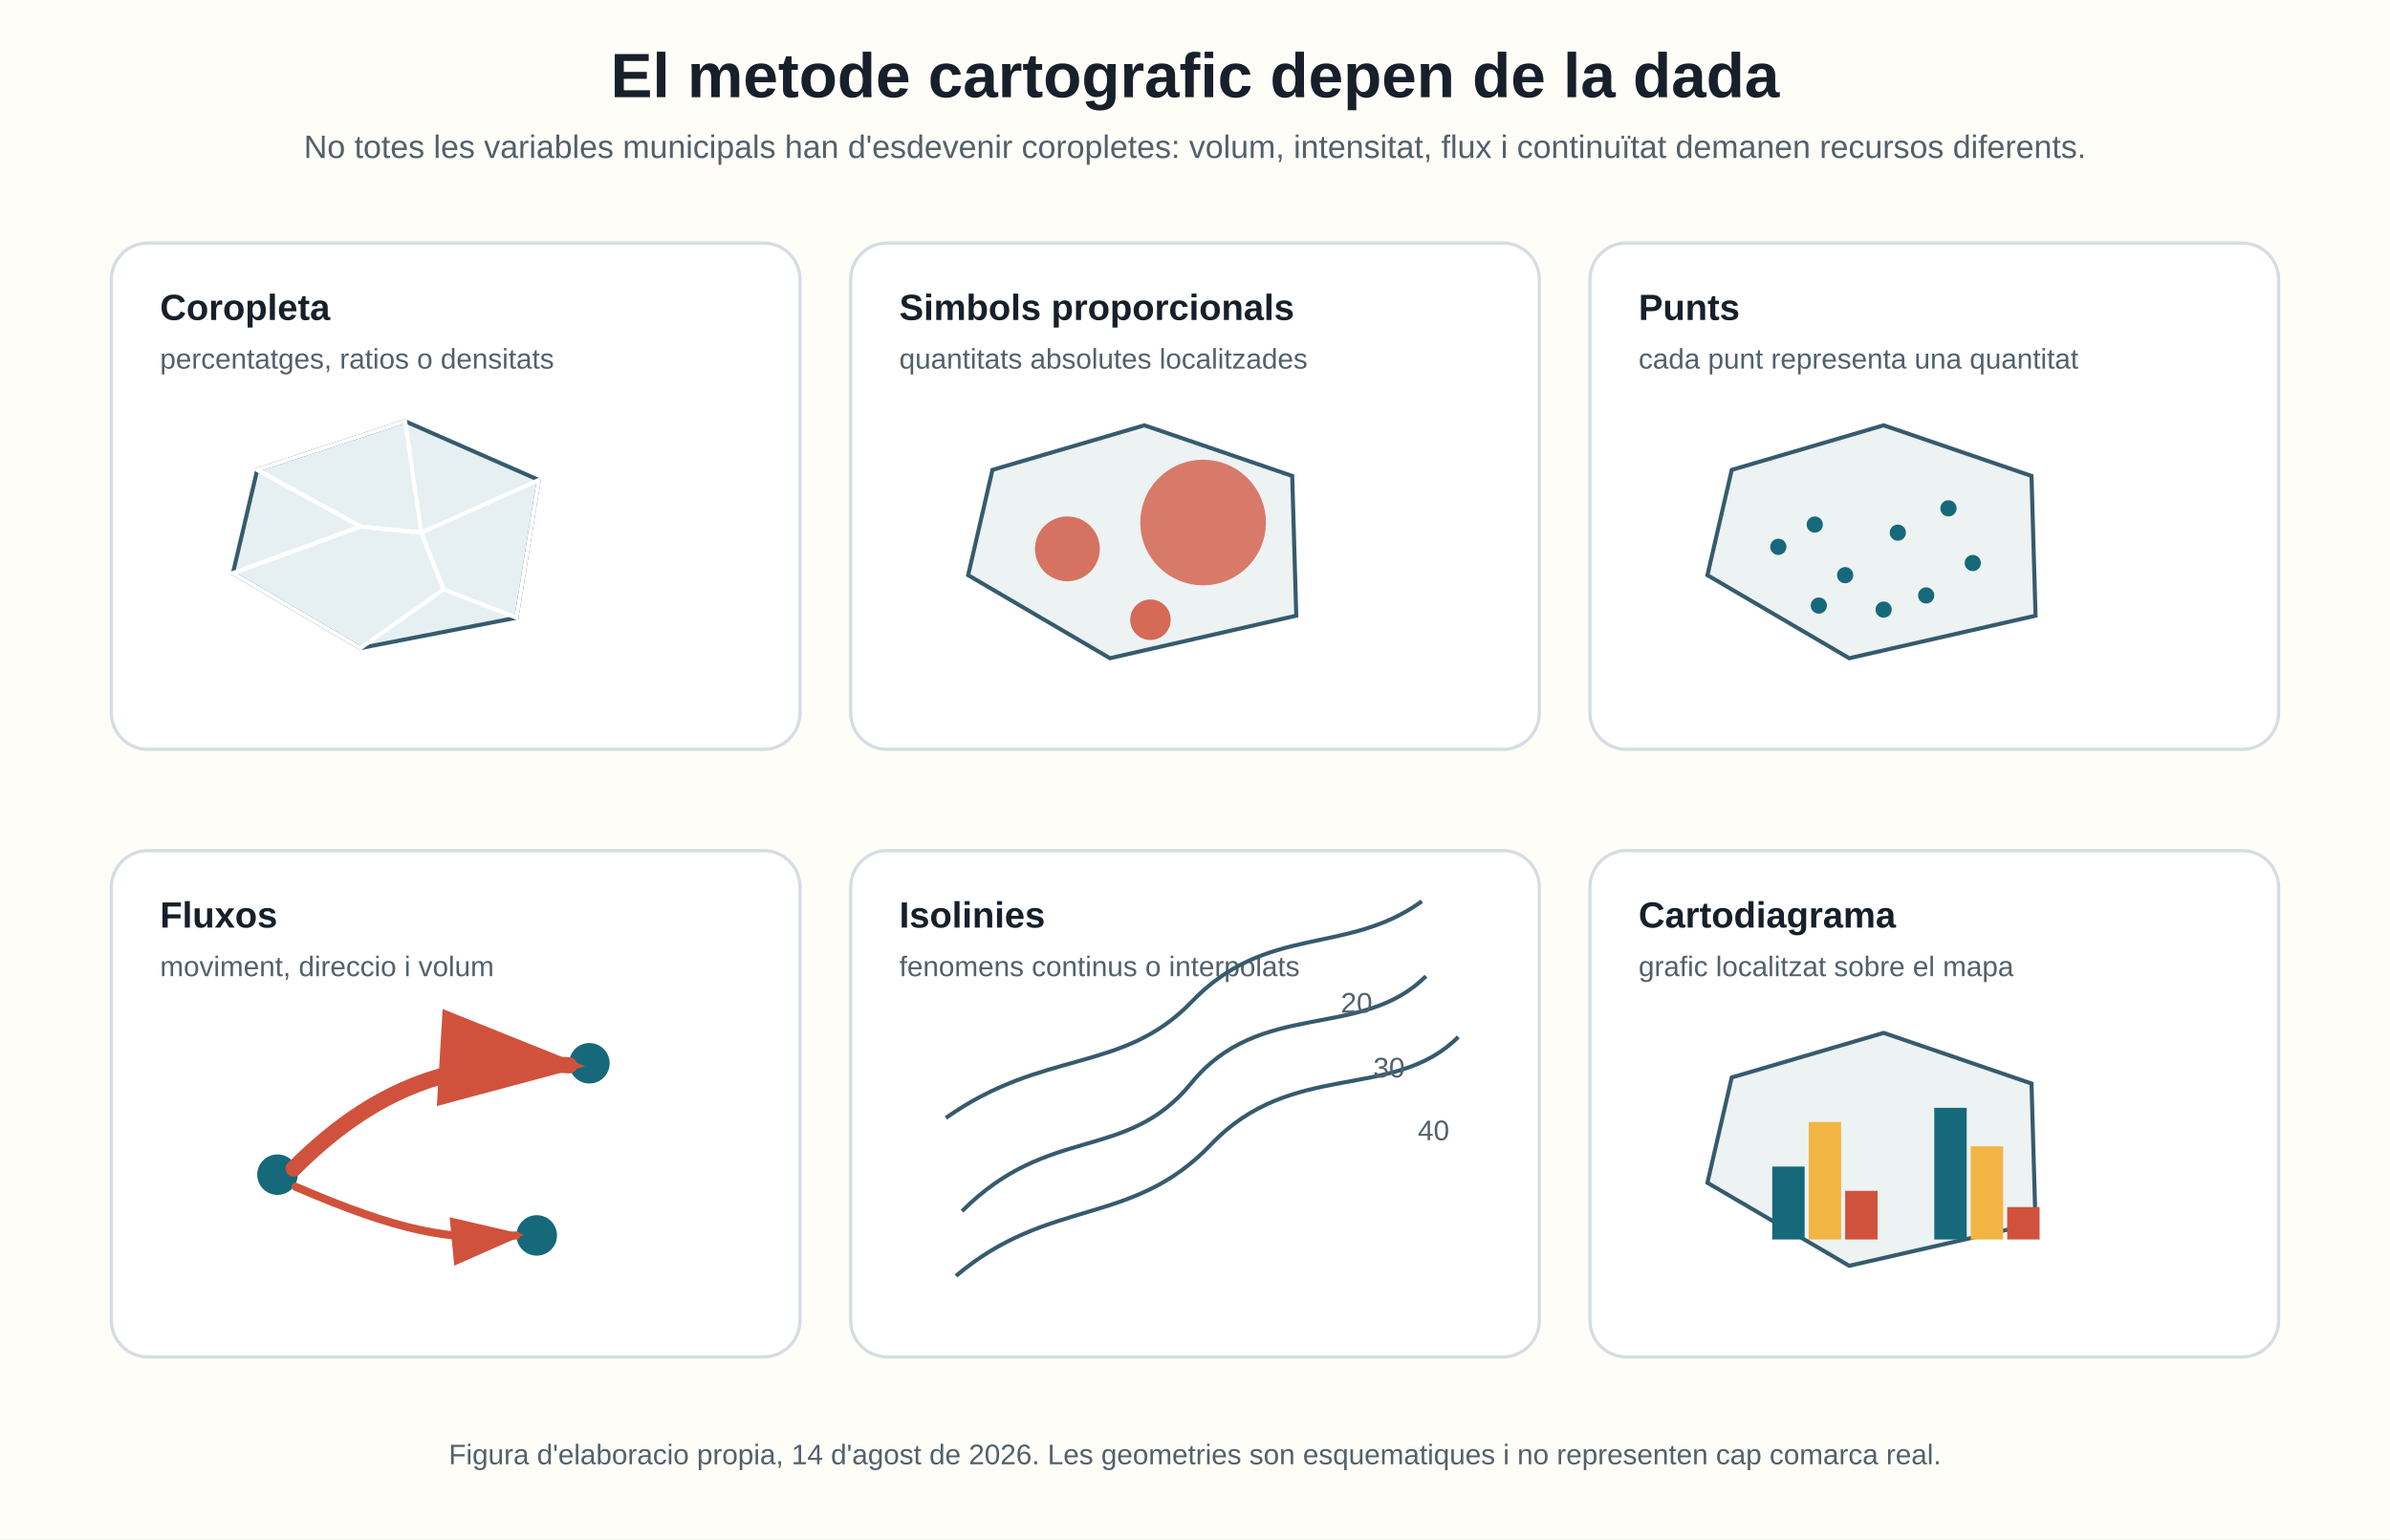
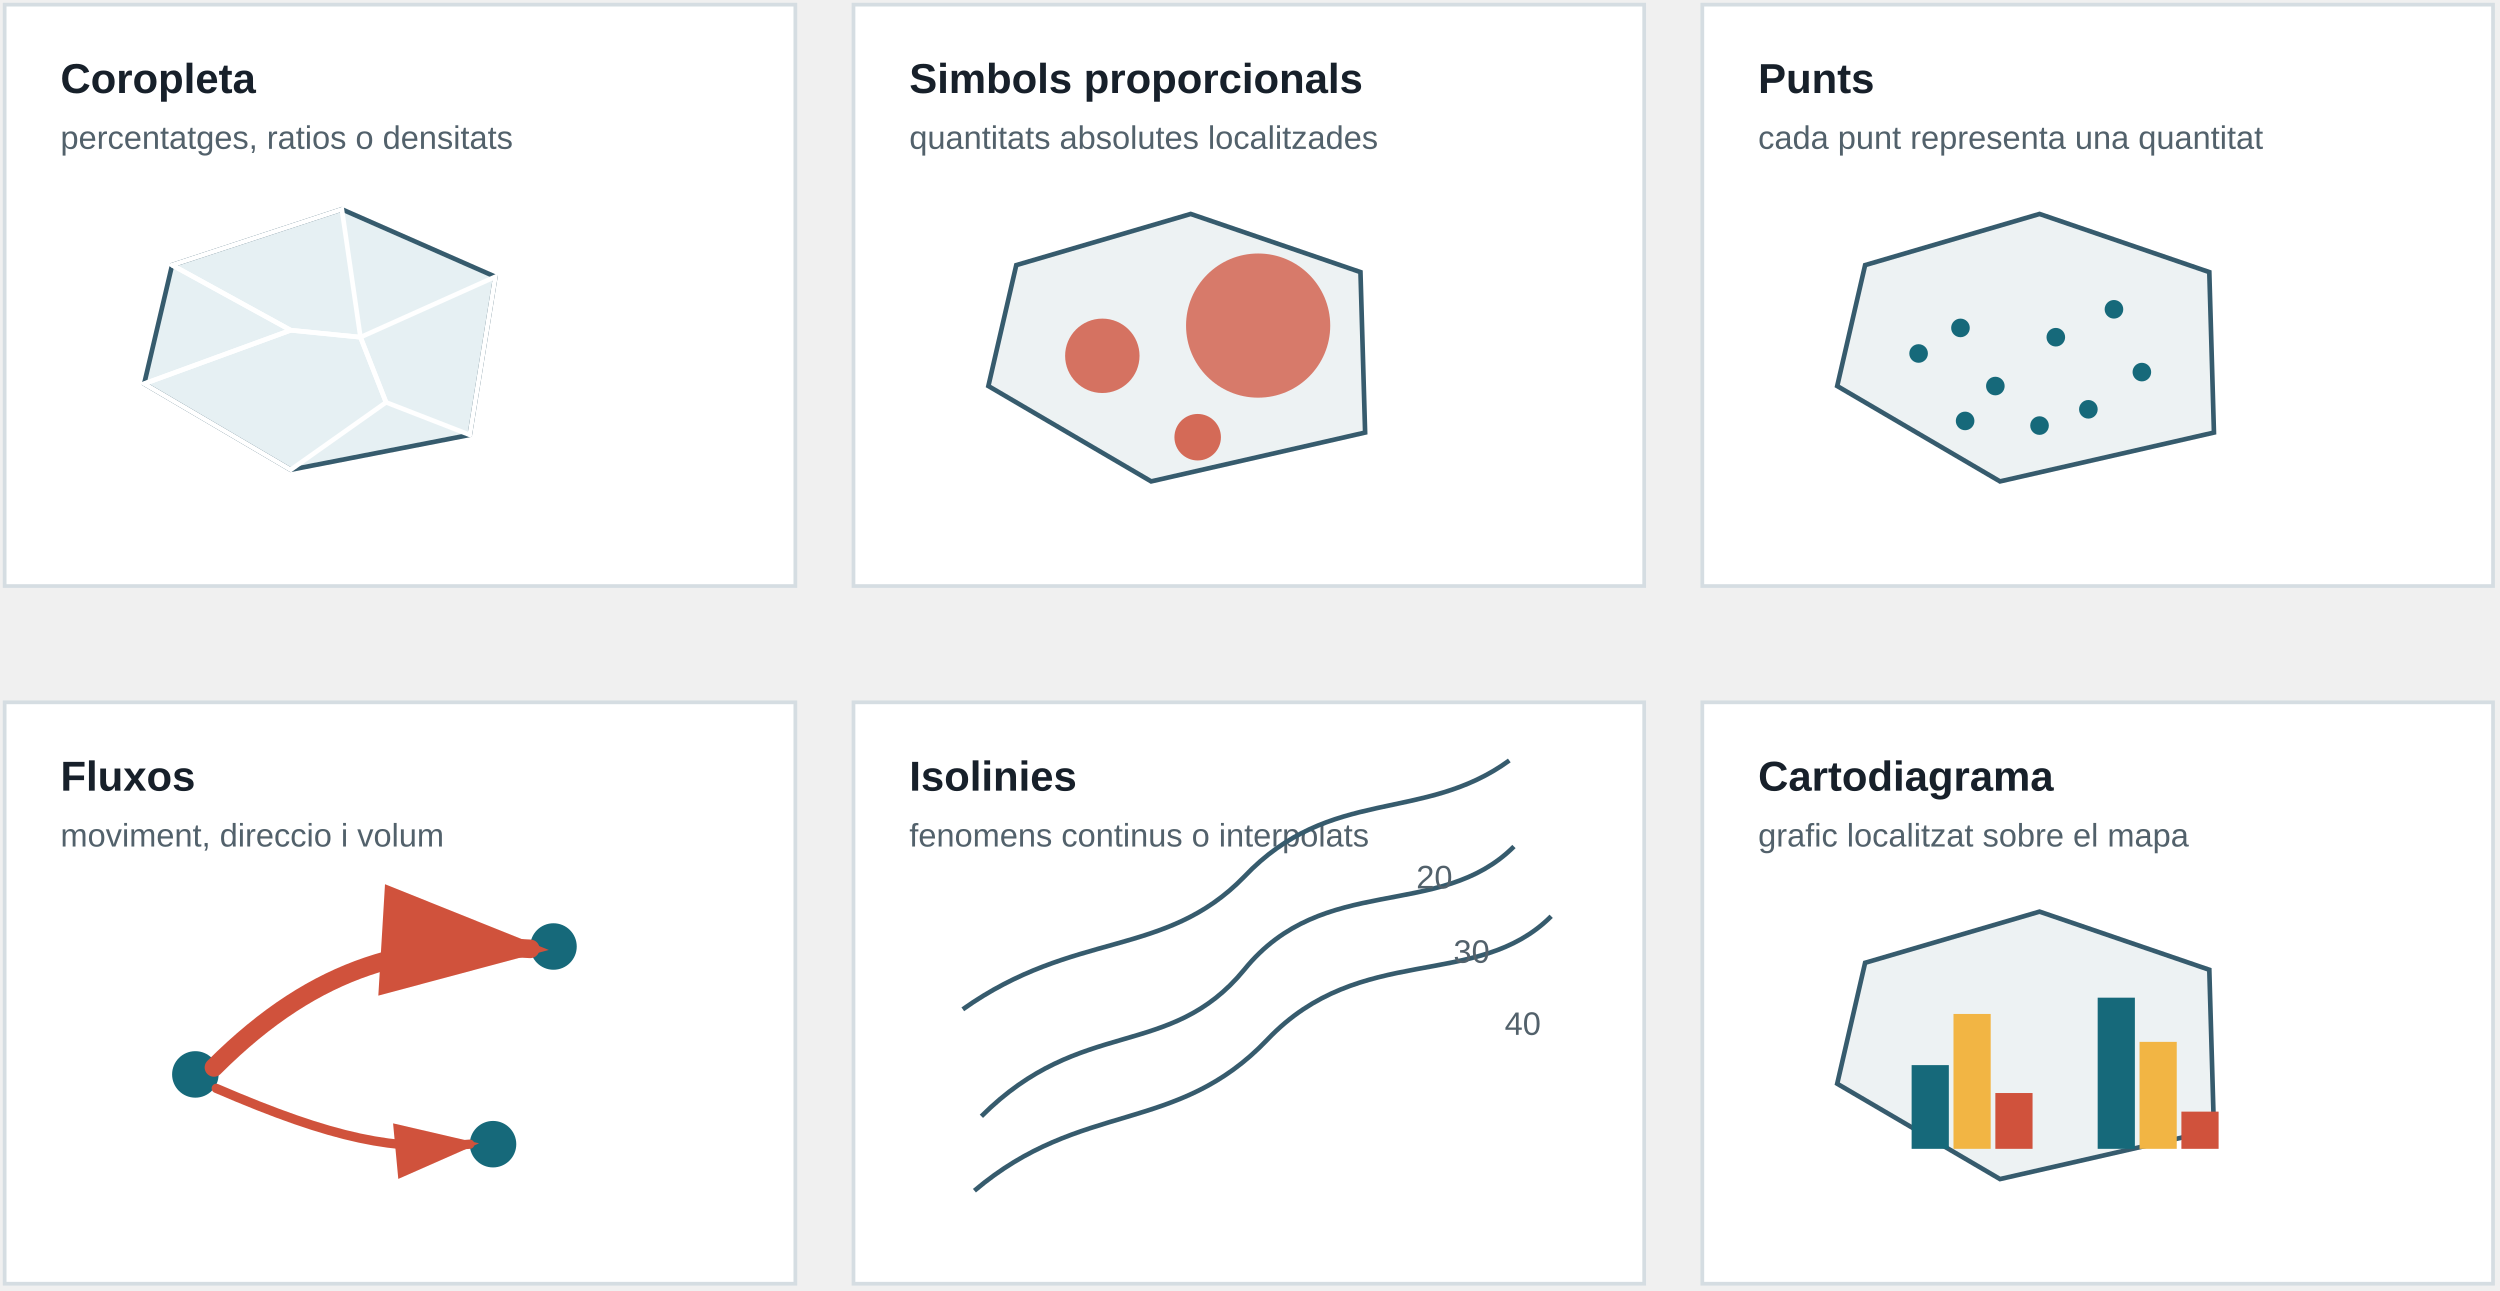
- <svg xmlns="http://www.w3.org/2000/svg" width="1180" height="760" viewBox="0 0 1180 760" role="img" aria-labelledby="title desc">
+ <svg xmlns="http://www.w3.org/2000/svg" width="1075" height="555" viewBox="53 118 1075 555" role="img" aria-labelledby="title desc">
  <defs>
    <style>
-       .bg { fill: #fffdf8; }
-       .card { fill: #ffffff; stroke: #d5dde2; stroke-width: 1.6; rx: 18; }
-       .title { font: 700 31px Arial, 'Liberation Sans', sans-serif; fill: #17202a; }
-       .subtitle { font: 16px Arial, 'Liberation Sans', sans-serif; fill: #52616b; }
+       .card { fill: #ffffff; stroke: #d5dde2; stroke-width: 1.6; }
      .label { font: 700 18px Arial, 'Liberation Sans', sans-serif; fill: #17202a; }
      .small { font: 14px Arial, 'Liberation Sans', sans-serif; fill: #52616b; }
      .line { fill: none; stroke: #365b6d; stroke-width: 2; }
      .border { fill: none; stroke: #ffffff; stroke-width: 2; }
      .flow { fill: none; stroke: #d0523c; stroke-linecap: round; marker-end: url(#arrow); }
    </style>
    <marker id="arrow" markerWidth="10" markerHeight="10" refX="8" refY="3" orient="auto" markerUnits="strokeWidth">
      <path d="M0,0 L0,6 L9,3 z" fill="#d0523c" />
    </marker>
  </defs>
-   <rect class="bg" width="1180" height="760" />
-   <text x="590" y="48" text-anchor="middle" class="title">El metode cartografic depen de la dada</text>
-   <text x="590" y="78" text-anchor="middle" class="subtitle">No totes les variables municipals han d'esdevenir coropletes: volum, intensitat, flux i continuïtat demanen recursos diferents.</text>
  <g transform="translate(55 120)">
    <rect class="card" width="340" height="250" />
    <text x="24" y="38" class="label">Coropleta</text>
    <text x="24" y="62" class="small">percentatges, ratios o densitats</text>
    <path d="M72,112 L145,88 L211,117 L200,185 L123,200 L60,163 Z" fill="#e6f0f3" stroke="#365b6d" stroke-width="2" />
    <path d="M72,112 L123,140 L60,163" fill="#cfe3ea" class="border" />
    <path d="M72,112 L145,88 L153,143 L123,140 Z" fill="#8fbdd0" class="border" />
    <path d="M153,143 L211,117 L200,185 L164,171 Z" fill="#16697a" class="border" />
    <path d="M123,140 L153,143 L164,171 L123,200 L60,163 Z" fill="#5b9eb7" class="border" />
  </g>
  <g transform="translate(420 120)">
    <rect class="card" width="340" height="250" />
    <text x="24" y="38" class="label">Simbols proporcionals</text>
    <text x="24" y="62" class="small">quantitats absolutes localitzades</text>
    <path d="M70,112 L145,90 L218,115 L220,184 L128,205 L58,164 Z" fill="#edf2f3" stroke="#365b6d" stroke-width="2" />
    <circle cx="107" cy="151" r="16" fill="#d0523c" opacity=".8" />
    <circle cx="174" cy="138" r="31" fill="#d0523c" opacity=".75" />
    <circle cx="148" cy="186" r="10" fill="#d0523c" opacity=".85" />
  </g>
  <g transform="translate(785 120)">
    <rect class="card" width="340" height="250" />
    <text x="24" y="38" class="label">Punts</text>
    <text x="24" y="62" class="small">cada punt representa una quantitat</text>
    <path d="M70,112 L145,90 L218,115 L220,184 L128,205 L58,164 Z" fill="#edf2f3" stroke="#365b6d" stroke-width="2" />
    <g fill="#16697a">
      <circle cx="93" cy="150" r="4" />
      <circle cx="111" cy="139" r="4" />
      <circle cx="126" cy="164" r="4" />
      <circle cx="152" cy="143" r="4" />
      <circle cx="177" cy="131" r="4" />
      <circle cx="189" cy="158" r="4" />
      <circle cx="145" cy="181" r="4" />
      <circle cx="113" cy="179" r="4" />
      <circle cx="166" cy="174" r="4" />
    </g>
  </g>
  <g transform="translate(55 420)">
    <rect class="card" width="340" height="250" />
    <text x="24" y="38" class="label">Fluxos</text>
    <text x="24" y="62" class="small">moviment, direccio i volum</text>
    <circle cx="82" cy="160" r="10" fill="#16697a" />
    <circle cx="236" cy="105" r="10" fill="#16697a" />
    <circle cx="210" cy="190" r="10" fill="#16697a" />
    <path d="M90,157 C135,112 176,103 226,106" class="flow" stroke-width="8" />
    <path d="M91,166 C142,188 168,193 200,190" class="flow" stroke-width="4" />
  </g>
  <g transform="translate(420 420)">
    <rect class="card" width="340" height="250" />
    <text x="24" y="38" class="label">Isolinies</text>
    <text x="24" y="62" class="small">fenomens continus o interpolats</text>
    <path d="M55,178 C98,135 136,154 168,115 C202,73 252,94 284,62" class="line" />
    <path d="M52,210 C98,171 139,186 178,145 C218,103 268,124 300,92" class="line" />
    <path d="M47,132 C95,98 134,110 168,75 C205,36 245,52 282,25" class="line" />
    <text x="242" y="80" class="small">20</text>
    <text x="258" y="112" class="small">30</text>
    <text x="280" y="143" class="small">40</text>
  </g>
  <g transform="translate(785 420)">
    <rect class="card" width="340" height="250" />
    <text x="24" y="38" class="label">Cartodiagrama</text>
    <text x="24" y="62" class="small">grafic localitzat sobre el mapa</text>
    <path d="M70,112 L145,90 L218,115 L220,184 L128,205 L58,164 Z" fill="#edf2f3" stroke="#365b6d" stroke-width="2" />
    <rect x="90" y="156" width="16" height="36" fill="#16697a" />
    <rect x="108" y="134" width="16" height="58" fill="#f2b544" />
    <rect x="126" y="168" width="16" height="24" fill="#d0523c" />
    <rect x="170" y="127" width="16" height="65" fill="#16697a" />
    <rect x="188" y="146" width="16" height="46" fill="#f2b544" />
    <rect x="206" y="176" width="16" height="16" fill="#d0523c" />
  </g>
-   <text x="590" y="723" text-anchor="middle" class="small">Figura d'elaboracio propia, 14 d'agost de 2026. Les geometries son esquematiques i no representen cap comarca real.</text>
</svg>
